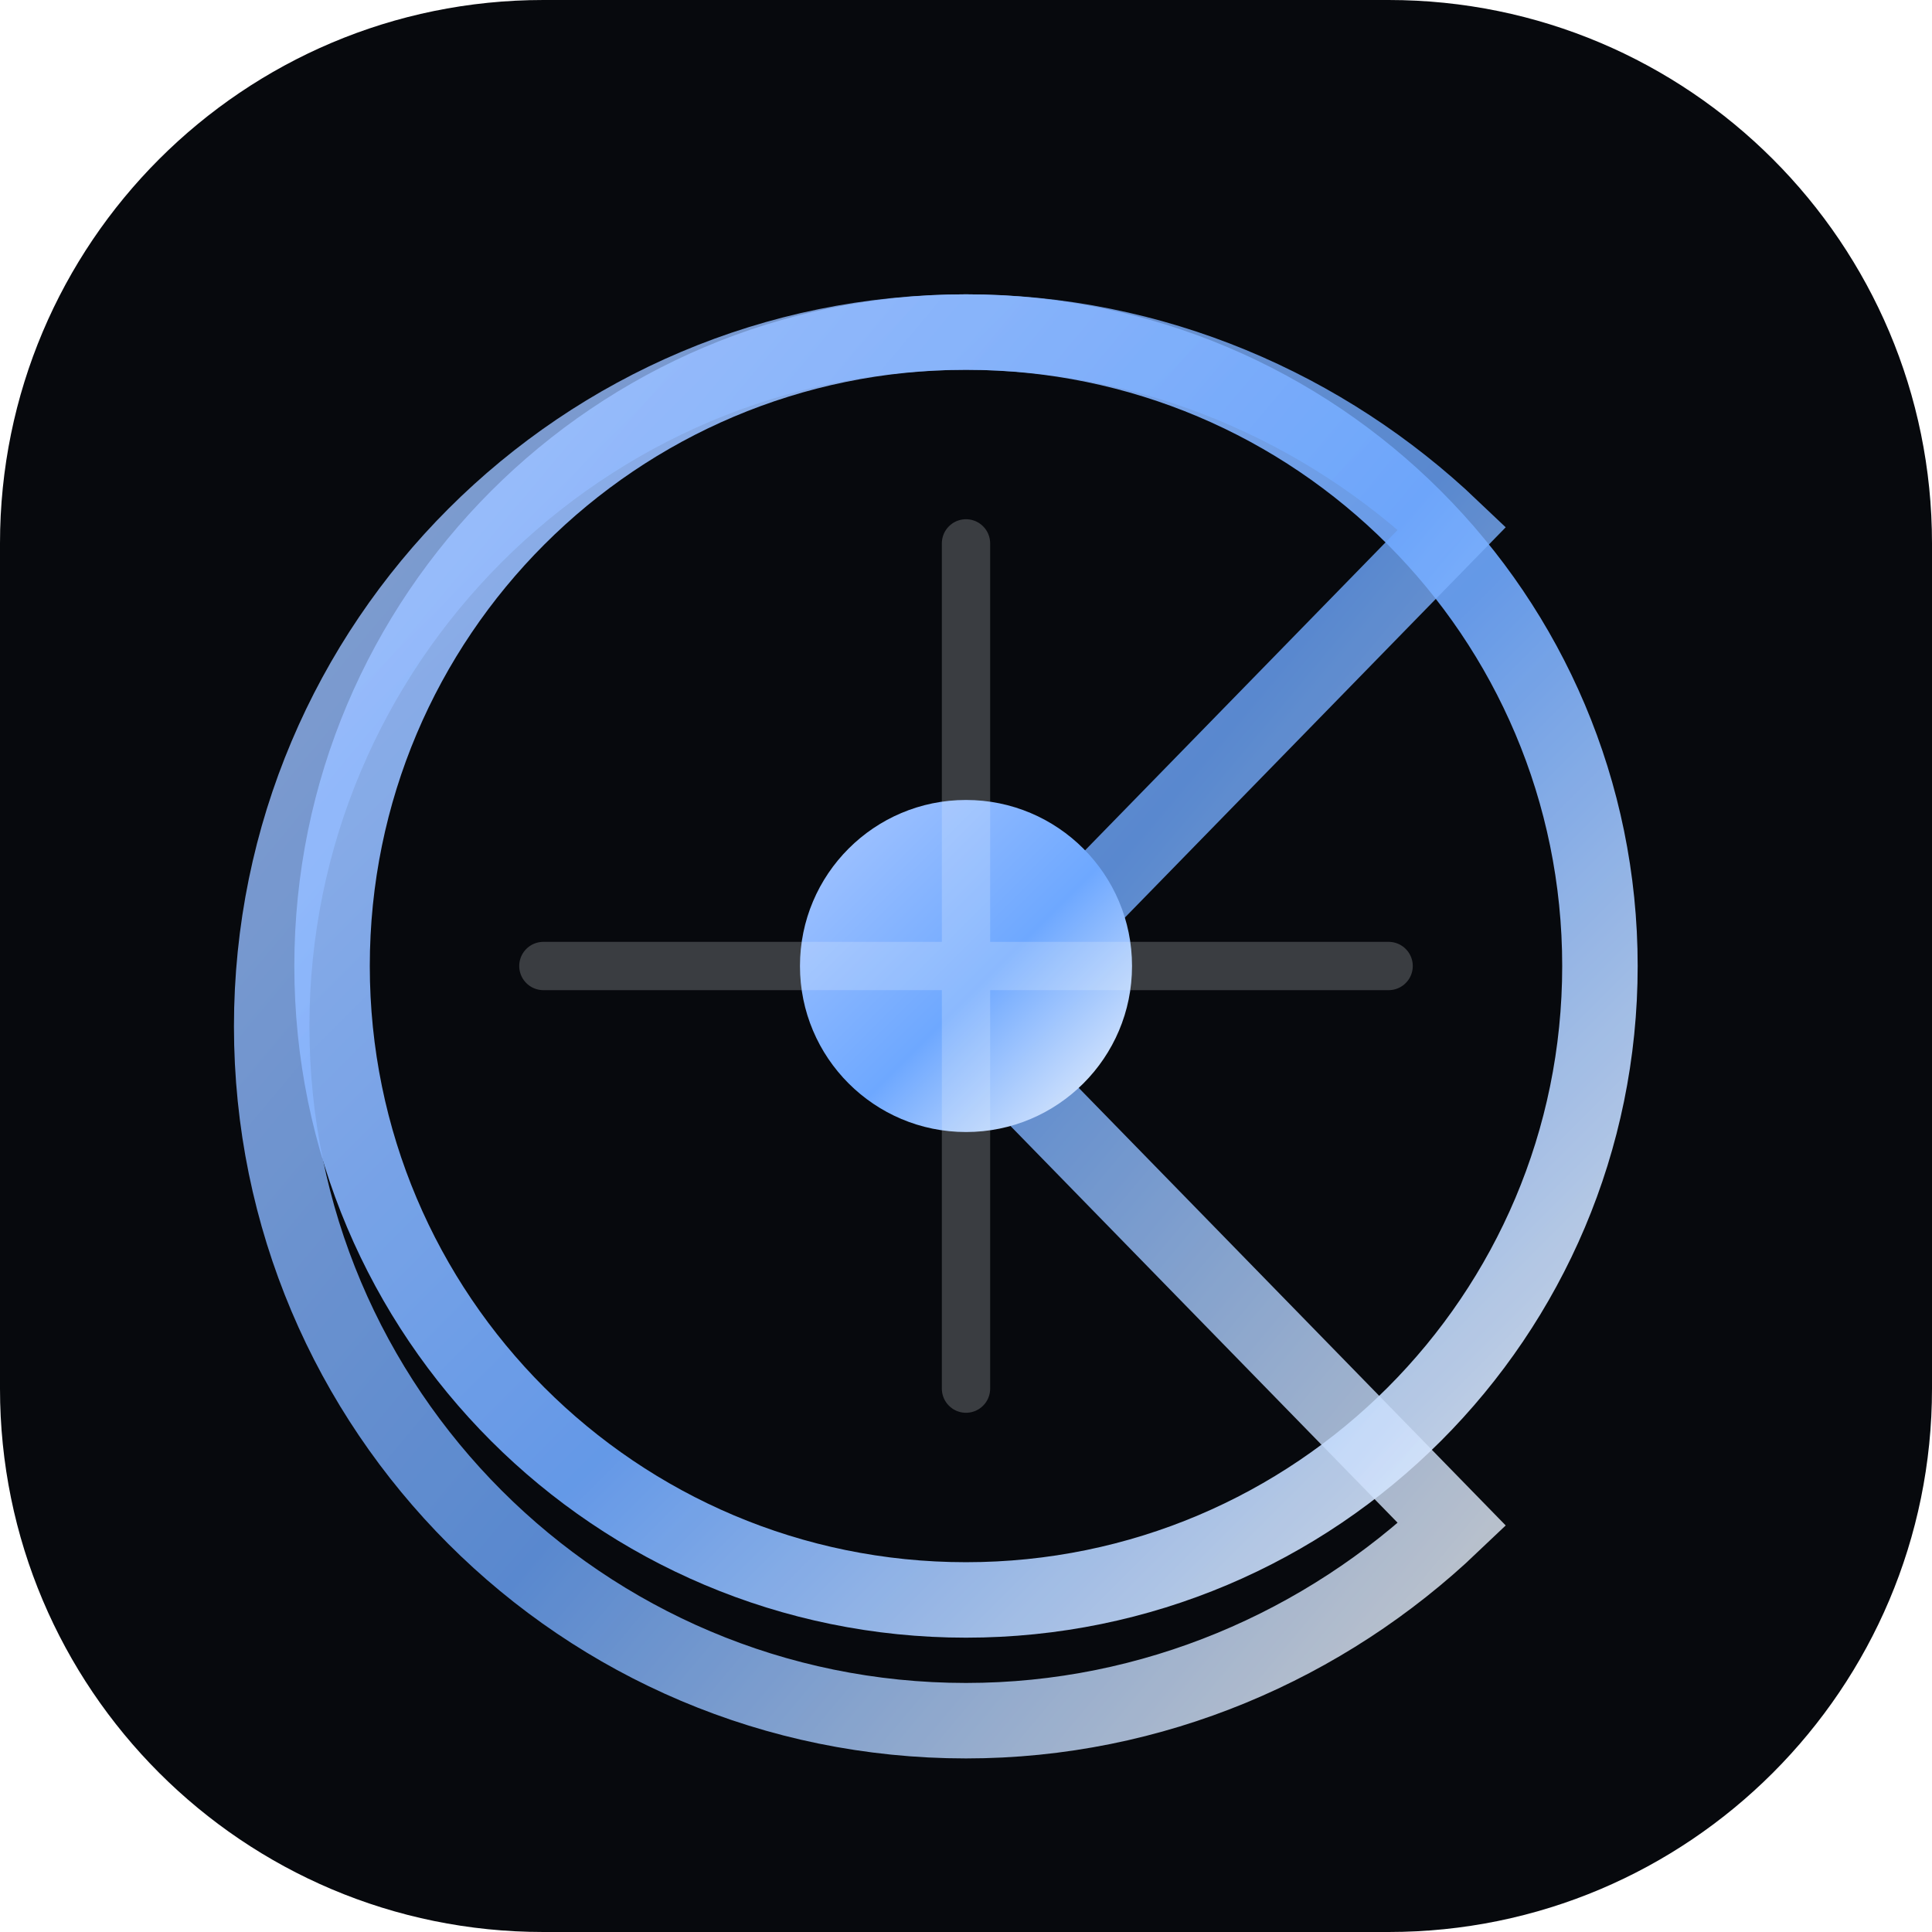
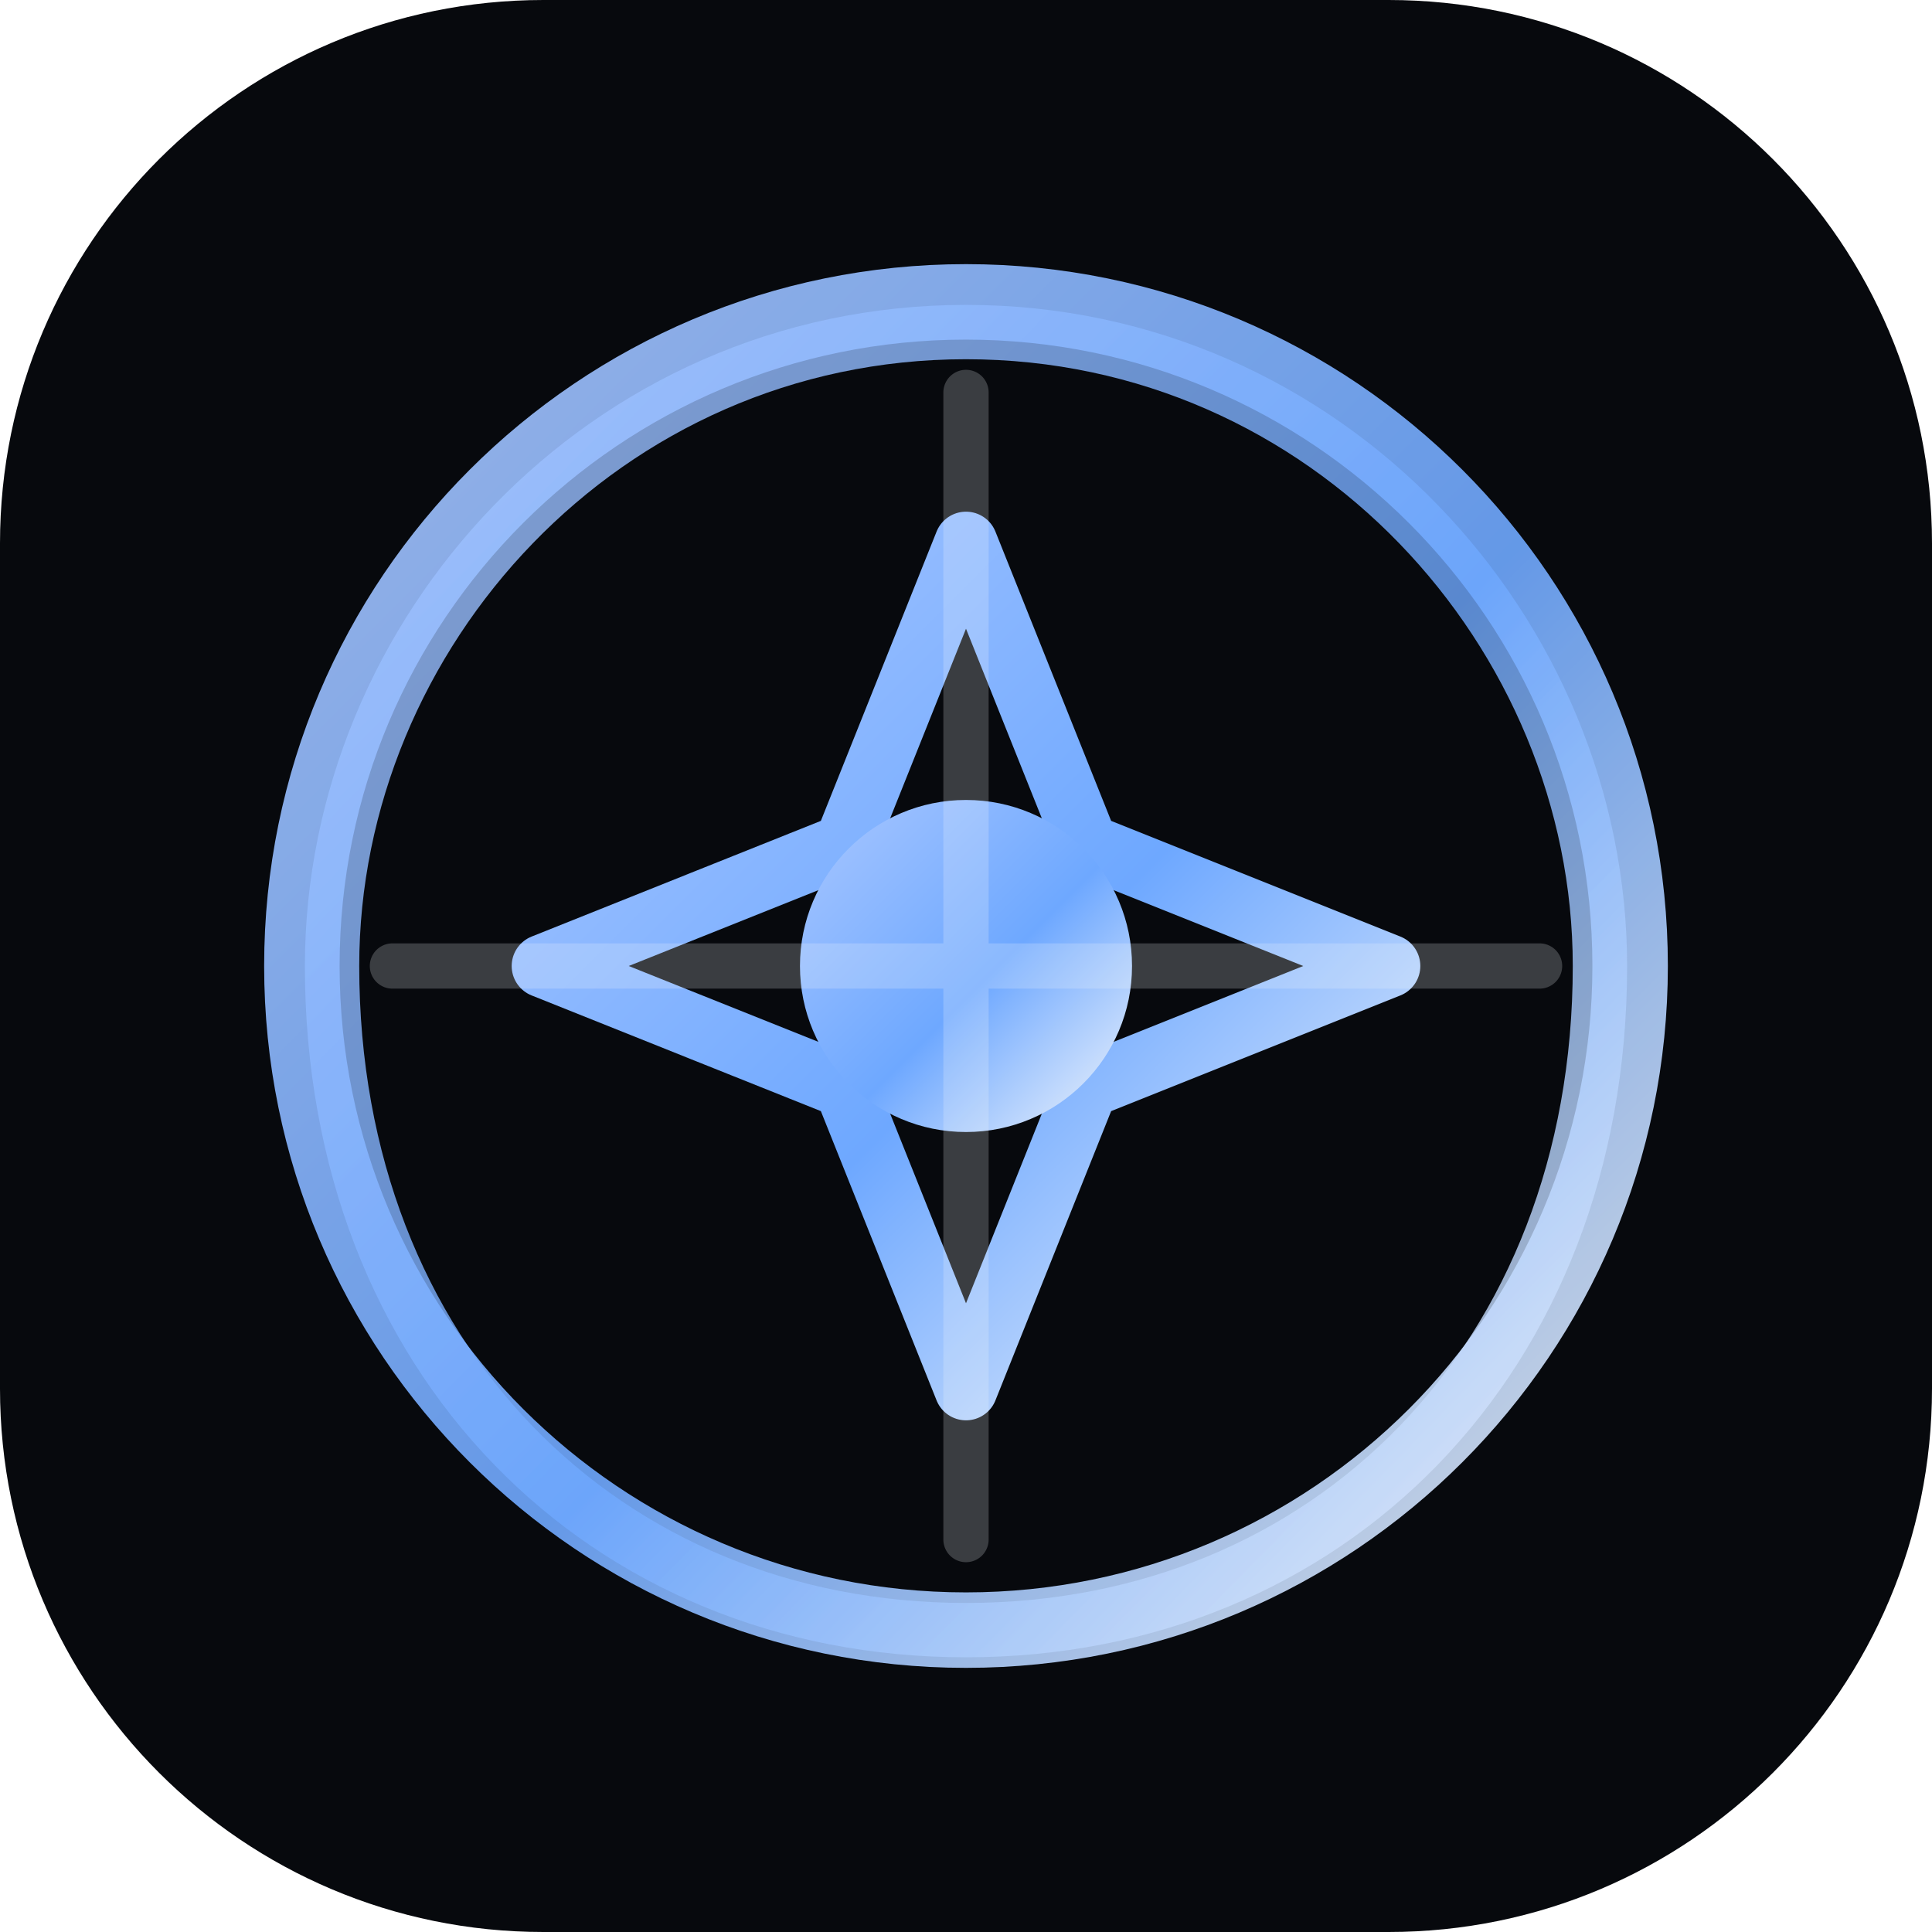
<svg xmlns="http://www.w3.org/2000/svg" viewBox="0 0 64 64" role="img" aria-label="AETHERION favicon">
  <defs>
    <linearGradient id="aetherionFavicon" x1="0%" x2="100%" y1="0%" y2="100%">
      <stop offset="0%" stop-color="#A9C7FF" />
      <stop offset="55%" stop-color="#6EA8FF" />
      <stop offset="100%" stop-color="#F4F7FB" />
    </linearGradient>
  </defs>
  <rect width="64" height="64" rx="18" fill="#07090D" />
-   <circle cx="32" cy="32" r="21" fill="none" stroke="url(#aetherionFavicon)" stroke-width="2.5" opacity="0.9" />
-   <path d="M32 11C19.3 11 9 21.3 9 34c0 12.7 10.3 23 23 23 6.2 0 11.9-2.5 16.1-6.5L32 34l16.1-16.5C43.9 13.5 38.2 11 32 11Z" fill="none" stroke="url(#aetherionFavicon)" stroke-width="2.5" opacity="0.8" />
+   <circle cx="32" cy="32" r="22" fill="none" stroke="url(#aetherionFavicon)" stroke-width="2.5" opacity="0.9" />
+   <path d="M32 11 C20 11 11 21 11 32 C11 45 20 54 32 54 C44 54 53 45 53 32 C53 21 44 11 32 11 Z" fill="none" stroke="url(#aetherionFavicon)" stroke-width="1.8" opacity="0.8" />
+   <path d="M32 18 L36 28 L46 32 L36 36 L32 46 L28 36 L18 32 L28 28 Z" fill="none" stroke="url(#aetherionFavicon)" stroke-width="2.1" stroke-linejoin="round" />
  <circle cx="32" cy="32" r="5.5" fill="url(#aetherionFavicon)" />
-   <path d="M32 18v28M18 32h28" stroke="rgba(244,247,251,0.22)" stroke-width="1.6" stroke-linecap="round" />
+   <path d="M32 13 V51 M13 32 H51" stroke="rgba(244,247,251,0.22)" stroke-width="1.5" stroke-linecap="round" />
</svg>
